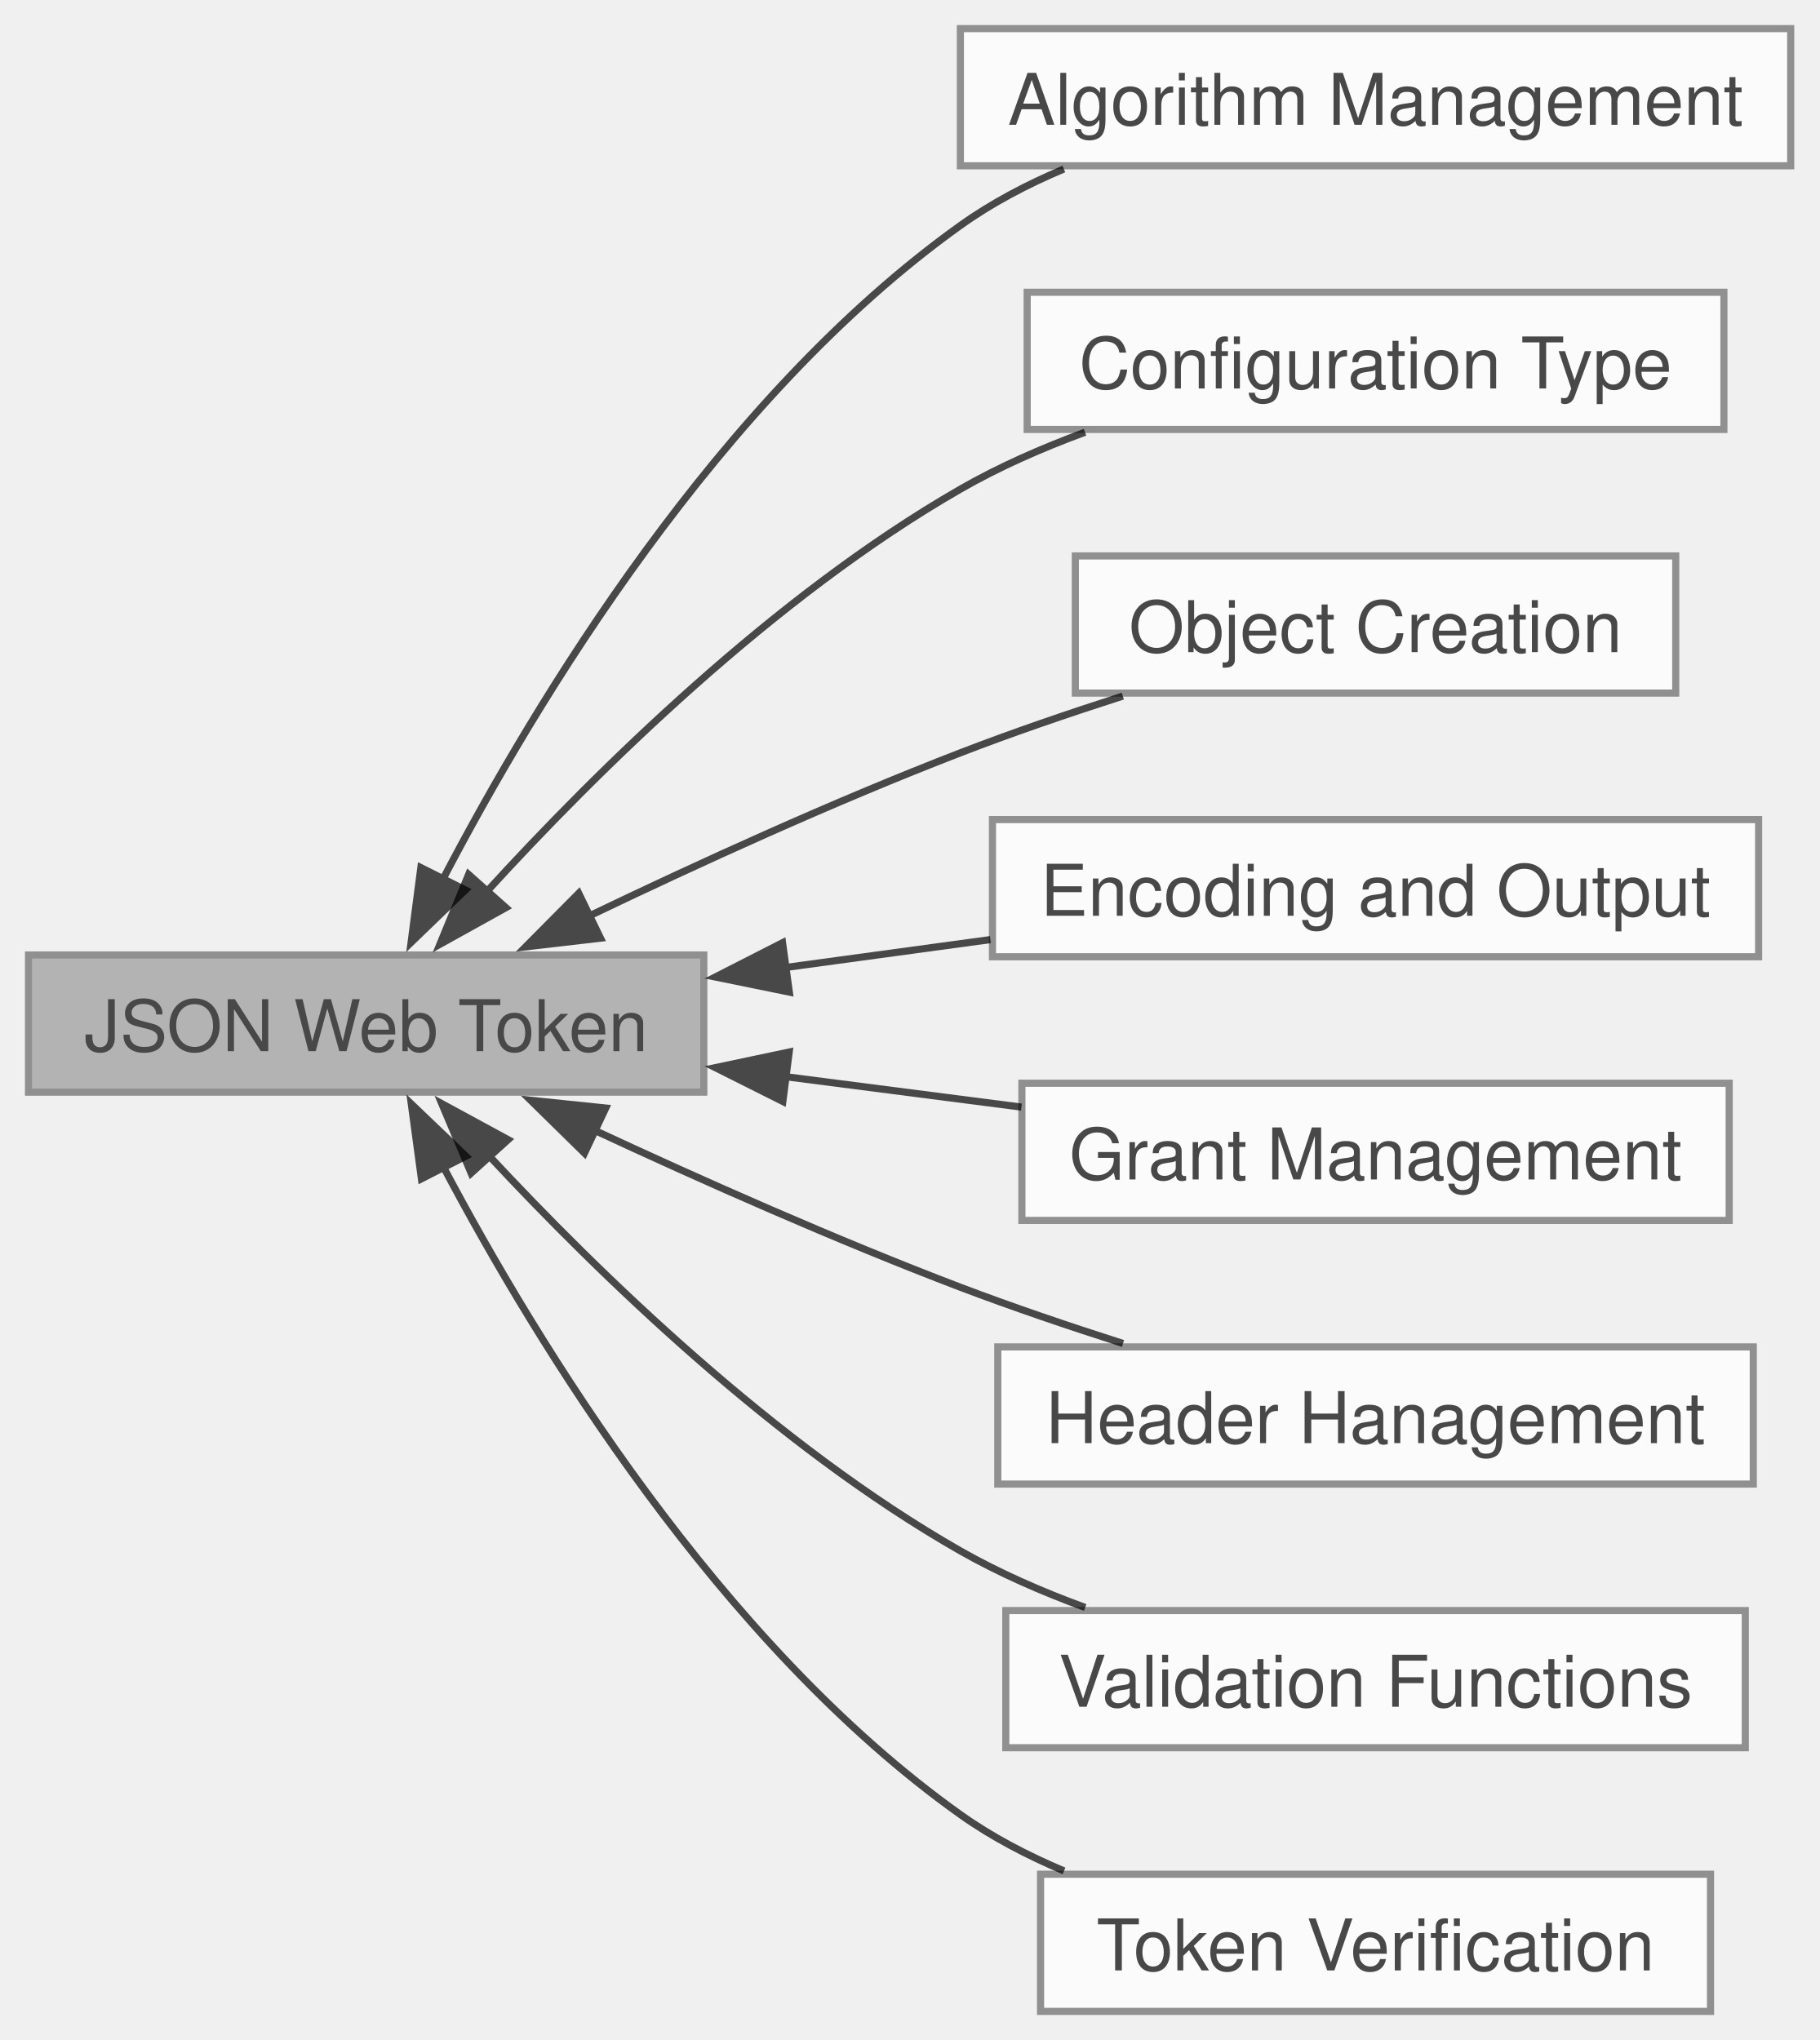
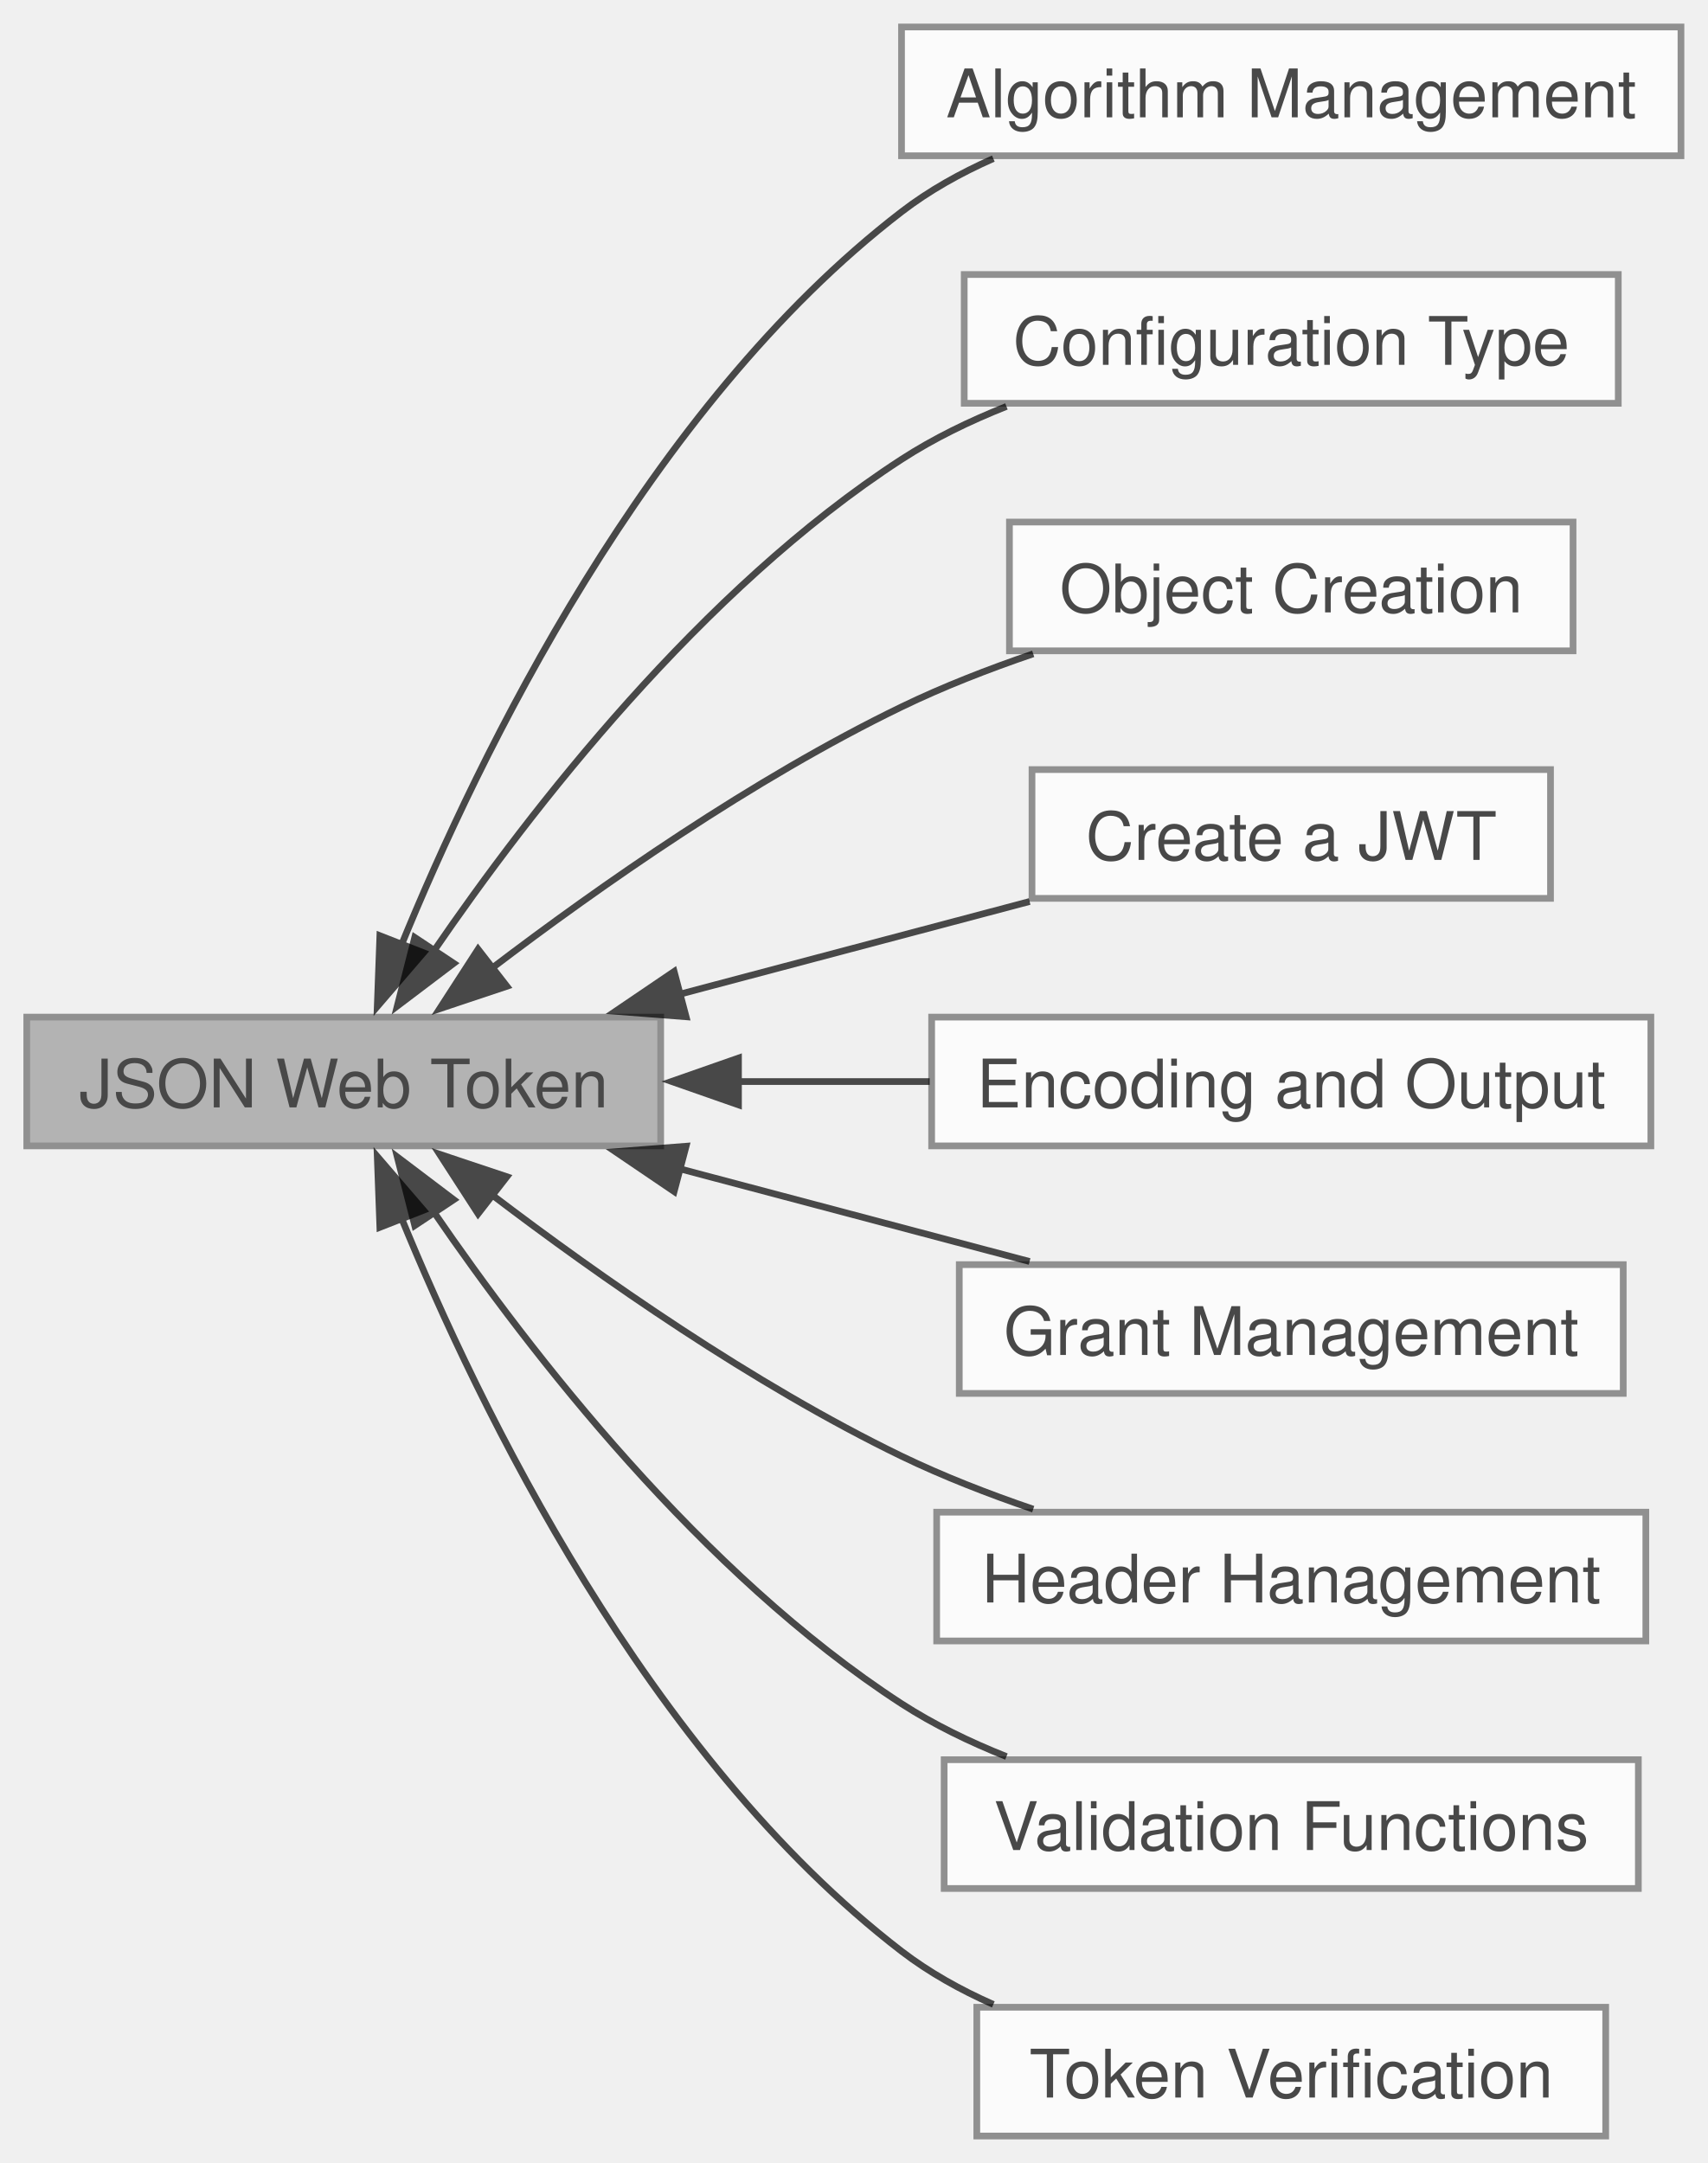
- <svg xmlns="http://www.w3.org/2000/svg" xmlns:xlink="http://www.w3.org/1999/xlink" width="255pt" height="286pt" viewBox="0.00 0.00 255.25 286.25">
+ <svg xmlns="http://www.w3.org/2000/svg" xmlns:xlink="http://www.w3.org/1999/xlink" width="255pt" height="323pt" viewBox="0.00 0.00 255.25 323.25">
  <svg id="main" version="1.1" xml:space="preserve">
    <style type="text/css">
.node, .edge {opacity: 0.7;}
.node.selected, .edge.selected {opacity: 1;}
.edge:hover path { stroke: red; }
.edge:hover polygon { stroke: red; fill: red; }
</style>
    <svg id="graph" class="graph">
-       <g id="graph0" class="graph" transform="scale(1 1) rotate(0) translate(4 282.25)">
-         <g id="Node000008" class="node">
-           <g id="a_Node000008">
+       <g id="graph0" class="graph" transform="scale(1 1) rotate(0) translate(4 319.25)">
+         <g id="Node000009" class="node">
+           <g id="a_Node000009">
            <a xlink:href="group__jwt__alg__grp.html" target="_top" xlink:title=" ">
-               <polygon fill="white" stroke="#666666" points="247.25,-278.25 130.75,-278.25 130.75,-259 247.25,-259 247.25,-278.25" />
-               <text text-anchor="middle" x="189" y="-264.75" font-family="Helvetica,sans-Serif" font-size="10.00">Algorithm Management</text>
+               <polygon fill="white" stroke="#666666" points="247.25,-315.25 130.75,-315.25 130.75,-296 247.25,-296 247.25,-315.25" />
+               <text text-anchor="middle" x="189" y="-301.75" font-family="Helvetica,sans-Serif" font-size="10.00">Algorithm Management</text>
            </a>
          </g>
        </g>
        <g id="Node000003" class="node">
          <g id="a_Node000003">
            <a xlink:href="group__jwt__config__grp.html" target="_top" xlink:title=" ">
-               <polygon fill="white" stroke="#666666" points="237.88,-241.25 140.12,-241.25 140.12,-222 237.88,-222 237.88,-241.25" />
-               <text text-anchor="middle" x="189" y="-227.75" font-family="Helvetica,sans-Serif" font-size="10.00">Configuration Type</text>
+               <polygon fill="white" stroke="#666666" points="237.88,-278.25 140.12,-278.25 140.12,-259 237.88,-259 237.88,-278.25" />
+               <text text-anchor="middle" x="189" y="-264.75" font-family="Helvetica,sans-Serif" font-size="10.00">Configuration Type</text>
            </a>
          </g>
        </g>
        <g id="Node000002" class="node">
          <g id="a_Node000002">
            <a xlink:href="group__jwt__core__grp.html" target="_top" xlink:title=" ">
-               <polygon fill="white" stroke="#666666" points="231.12,-204.25 146.88,-204.25 146.88,-185 231.12,-185 231.12,-204.25" />
-               <text text-anchor="middle" x="189" y="-190.75" font-family="Helvetica,sans-Serif" font-size="10.00">Object Creation</text>
+               <polygon fill="white" stroke="#666666" points="231.12,-241.25 146.88,-241.25 146.88,-222 231.12,-222 231.12,-241.25" />
+               <text text-anchor="middle" x="189" y="-227.75" font-family="Helvetica,sans-Serif" font-size="10.00">Object Creation</text>
            </a>
          </g>
        </g>
-         <g id="Node000007" class="node">
-           <g id="a_Node000007">
+         <g id="Node000004" class="node">
+           <g id="a_Node000004">
+             <a xlink:href="group__jwt__create__grp.html" target="_top" xlink:title=" ">
+               <polygon fill="white" stroke="#666666" points="227.75,-204.25 150.25,-204.25 150.25,-185 227.75,-185 227.75,-204.25" />
+               <text text-anchor="middle" x="189" y="-190.75" font-family="Helvetica,sans-Serif" font-size="10.00">Create a JWT</text>
+             </a>
+           </g>
+         </g>
+         <g id="Node000008" class="node">
+           <g id="a_Node000008">
            <a xlink:href="group__jwt__encode__grp.html" target="_top" xlink:title=" ">
              <polygon fill="white" stroke="#666666" points="242.75,-167.25 135.25,-167.25 135.25,-148 242.75,-148 242.75,-167.25" />
              <text text-anchor="middle" x="189" y="-153.75" font-family="Helvetica,sans-Serif" font-size="10.00">Encoding and Output</text>
            </a>
          </g>
        </g>
-         <g id="Node000005" class="node">
-           <g id="a_Node000005">
+         <g id="Node000006" class="node">
+           <g id="a_Node000006">
            <a xlink:href="group__jwt__grant__grp.html" target="_top" xlink:title=" ">
              <polygon fill="white" stroke="#666666" points="238.62,-130.25 139.38,-130.25 139.38,-111 238.62,-111 238.62,-130.25" />
              <text text-anchor="middle" x="189" y="-116.75" font-family="Helvetica,sans-Serif" font-size="10.00">Grant Management</text>
            </a>
          </g>
        </g>
        <g id="Node000001" class="node">
          <g id="a_Node000001">
            <a xlink:title=" ">
-               <polygon fill="#999999" stroke="#666666" points="94.75,-148.25 0,-148.25 0,-129 94.75,-129 94.75,-148.25" />
-               <text text-anchor="middle" x="47.38" y="-134.75" font-family="Helvetica,sans-Serif" font-size="10.00">JSON Web Token</text>
+               <polygon fill="#999999" stroke="#666666" points="94.75,-167.25 0,-167.25 0,-148 94.75,-148 94.75,-167.25" />
+               <text text-anchor="middle" x="47.38" y="-153.75" font-family="Helvetica,sans-Serif" font-size="10.00">JSON Web Token</text>
            </a>
          </g>
        </g>
-         <g id="edge7" class="edge">
-           <path fill="none" stroke="black" d="M58.12,-158.84C71.23,-183.94 96.86,-226.4 130.75,-250.62 135.16,-253.78 140.14,-256.39 145.27,-258.55" />
-           <polygon fill="black" stroke="black" points="61.3,-157.37 53.68,-150.01 55.05,-160.51 61.3,-157.37" />
+         <g id="edge8" class="edge">
+           <path fill="none" stroke="black" d="M55.9,-177.78C67.58,-206.36 92.77,-258.43 130.75,-287.62 134.88,-290.8 139.58,-293.42 144.47,-295.58" />
+           <polygon fill="black" stroke="black" points="59.3,-176.87 52.39,-168.83 52.78,-179.42 59.3,-176.87" />
        </g>
        <g id="edge2" class="edge">
-           <path fill="none" stroke="black" d="M64.26,-157.1C79.69,-174 104.57,-198.58 130.75,-213.62 136.17,-216.74 142.19,-219.38 148.24,-221.61" />
-           <polygon fill="black" stroke="black" points="66.98,-154.89 57.72,-149.75 61.75,-159.55 66.98,-154.89" />
+           <path fill="none" stroke="black" d="M60.85,-177.14C75.27,-198.18 100.87,-231.25 130.75,-250.62 135.56,-253.74 140.94,-256.35 146.43,-258.53" />
+           <polygon fill="black" stroke="black" points="63.82,-175.29 55.38,-168.9 57.99,-179.16 63.82,-175.29" />
        </g>
        <g id="edge1" class="edge">
-           <path fill="none" stroke="black" d="M78.39,-153.59C93.84,-161.01 113.08,-169.8 130.75,-176.62 138.04,-179.44 145.97,-182.15 153.54,-184.58" />
-           <polygon fill="black" stroke="black" points="80.26,-150.61 69.74,-149.39 77.2,-156.91 80.26,-150.61" />
+           <path fill="none" stroke="black" d="M69.54,-174.57C85.58,-186.77 108.58,-202.89 130.75,-213.62 136.94,-216.62 143.74,-219.27 150.43,-221.55" />
+           <polygon fill="black" stroke="black" points="71.76,-171.86 61.71,-168.5 67.46,-177.39 71.76,-171.86" />
        </g>
-         <g id="edge6" class="edge">
-           <path fill="none" stroke="black" d="M106.26,-146.5C115.77,-147.8 125.58,-149.13 134.96,-150.41" />
-           <polygon fill="black" stroke="black" points="106.75,-143.04 96.37,-145.16 105.8,-149.97 106.75,-143.04" />
+         <g id="edge3" class="edge">
+           <path fill="none" stroke="black" d="M97.51,-170.65C114.71,-175.2 133.74,-180.25 149.89,-184.53" />
+           <polygon fill="black" stroke="black" points="98.55,-167.3 87.99,-168.12 96.76,-174.07 98.55,-167.3" />
        </g>
-         <g id="edge4" class="edge">
-           <path fill="none" stroke="black" d="M106.16,-131.18C117.18,-129.75 128.62,-128.28 139.32,-126.9" />
-           <polygon fill="black" stroke="black" points="105.84,-127.69 96.37,-132.44 106.73,-134.63 105.84,-127.69" />
+         <g id="edge7" class="edge">
+           <path fill="none" stroke="black" d="M106.26,-157.62C115.77,-157.62 125.58,-157.62 134.96,-157.62" />
+           <polygon fill="black" stroke="black" points="106.38,-154.13 96.38,-157.63 106.38,-161.13 106.38,-154.13" />
        </g>
-         <g id="Node000006" class="node">
-           <g id="a_Node000006">
+         <g id="edge5" class="edge">
+           <path fill="none" stroke="black" d="M97.51,-144.6C114.71,-140.05 133.74,-135 149.89,-130.72" />
+           <polygon fill="black" stroke="black" points="96.76,-141.18 87.99,-147.13 98.55,-147.95 96.76,-141.18" />
+         </g>
+         <g id="Node000007" class="node">
+           <g id="a_Node000007">
            <a xlink:href="group__jwt__header__grp.html" target="_top" xlink:title=" ">
              <polygon fill="white" stroke="#666666" points="242,-93.25 136,-93.25 136,-74 242,-74 242,-93.25" />
              <text text-anchor="middle" x="189" y="-79.75" font-family="Helvetica,sans-Serif" font-size="10.00">Header Hanagement</text>
            </a>
          </g>
        </g>
-         <g id="edge5" class="edge">
-           <path fill="none" stroke="black" d="M79.06,-123.81C94.41,-116.66 113.37,-108.24 130.75,-101.62 138.05,-98.85 145.99,-96.15 153.57,-93.73" />
-           <polygon fill="black" stroke="black" points="78.01,-120.44 70.45,-127.86 80.99,-126.77 78.01,-120.44" />
+         <g id="edge6" class="edge">
+           <path fill="none" stroke="black" d="M69.54,-140.68C85.58,-128.48 108.58,-112.36 130.75,-101.62 136.94,-98.63 143.74,-95.98 150.43,-93.7" />
+           <polygon fill="black" stroke="black" points="67.46,-137.86 61.71,-146.75 71.76,-143.39 67.46,-137.86" />
        </g>
-         <g id="Node000009" class="node">
-           <g id="a_Node000009">
+         <g id="Node000010" class="node">
+           <g id="a_Node000010">
            <a xlink:href="group__jwt__valid__grp.html" target="_top" xlink:title=" ">
              <polygon fill="white" stroke="#666666" points="240.88,-56.25 137.12,-56.25 137.12,-37 240.88,-37 240.88,-56.25" />
              <text text-anchor="middle" x="189" y="-42.75" font-family="Helvetica,sans-Serif" font-size="10.00">Validation Functions</text>
            </a>
          </g>
        </g>
-         <g id="edge8" class="edge">
-           <path fill="none" stroke="black" d="M64.56,-120.13C80.05,-103.48 104.82,-79.41 130.75,-64.62 136.18,-61.53 142.21,-58.89 148.26,-56.68" />
-           <polygon fill="black" stroke="black" points="62.1,-117.63 57.98,-127.39 67.29,-122.33 62.1,-117.63" />
+         <g id="edge9" class="edge">
+           <path fill="none" stroke="black" d="M60.85,-138.11C75.27,-117.07 100.87,-84 130.75,-64.62 135.56,-61.51 140.94,-58.9 146.43,-56.72" />
+           <polygon fill="black" stroke="black" points="57.99,-136.09 55.38,-146.35 63.82,-139.96 57.99,-136.09" />
        </g>
-         <g id="Node000004" class="node">
-           <g id="a_Node000004">
+         <g id="Node000005" class="node">
+           <g id="a_Node000005">
            <a xlink:href="group__jwt__verify__grp.html" target="_top" xlink:title=" ">
              <polygon fill="white" stroke="#666666" points="236,-19.25 142,-19.25 142,0 236,0 236,-19.25" />
              <text text-anchor="middle" x="189" y="-5.75" font-family="Helvetica,sans-Serif" font-size="10.00">Token Verification</text>
            </a>
          </g>
        </g>
-         <g id="edge3" class="edge">
-           <path fill="none" stroke="black" d="M58.17,-118.59C71.33,-93.72 97.01,-51.64 130.75,-27.62 135.16,-24.48 140.15,-21.88 145.29,-19.71" />
-           <polygon fill="black" stroke="black" points="55.13,-116.84 53.71,-127.34 61.37,-120.02 55.13,-116.84" />
+         <g id="edge4" class="edge">
+           <path fill="none" stroke="black" d="M55.9,-137.47C67.58,-108.89 92.77,-56.82 130.75,-27.62 134.88,-24.45 139.58,-21.83 144.47,-19.67" />
+           <polygon fill="black" stroke="black" points="52.78,-135.83 52.39,-146.42 59.3,-138.38 52.78,-135.83" />
        </g>
      </g>
    </svg>
  </svg>
  <style type="text/css">

[data-mouse-over-selected='false'] { opacity: 0.7; }
[data-mouse-over-selected='true']  { opacity: 1.0; }

</style>
</svg>
